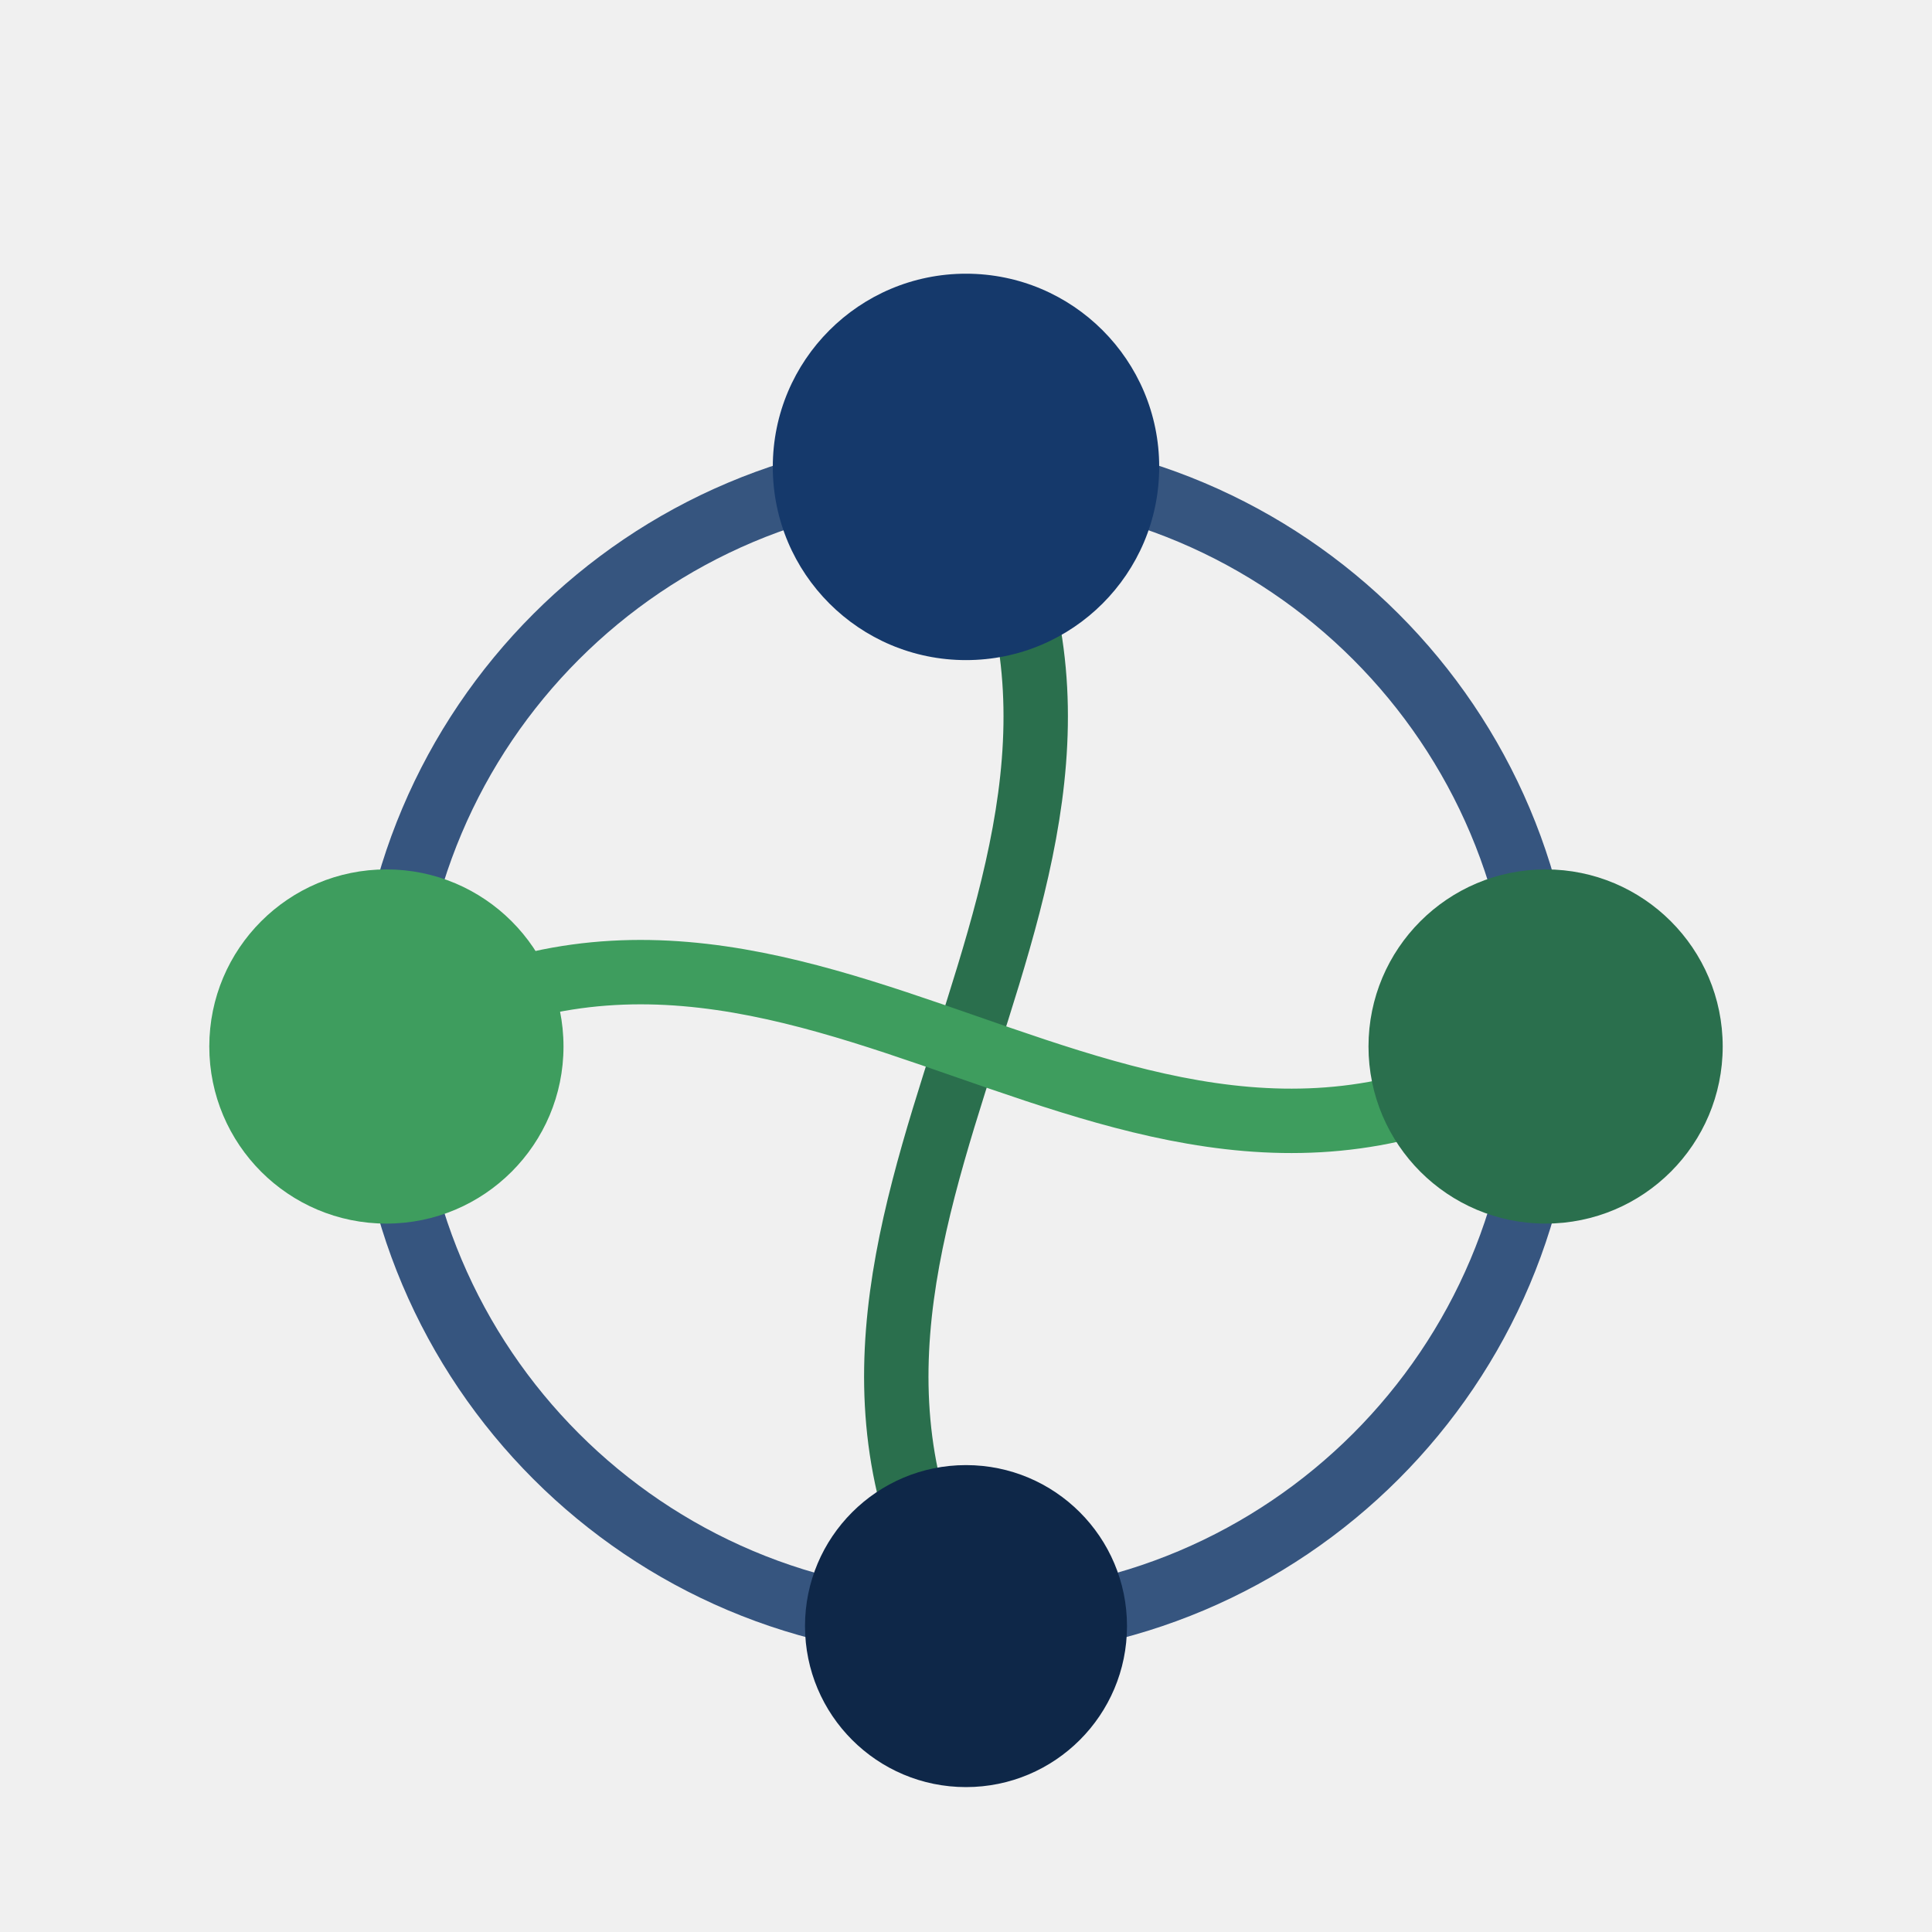
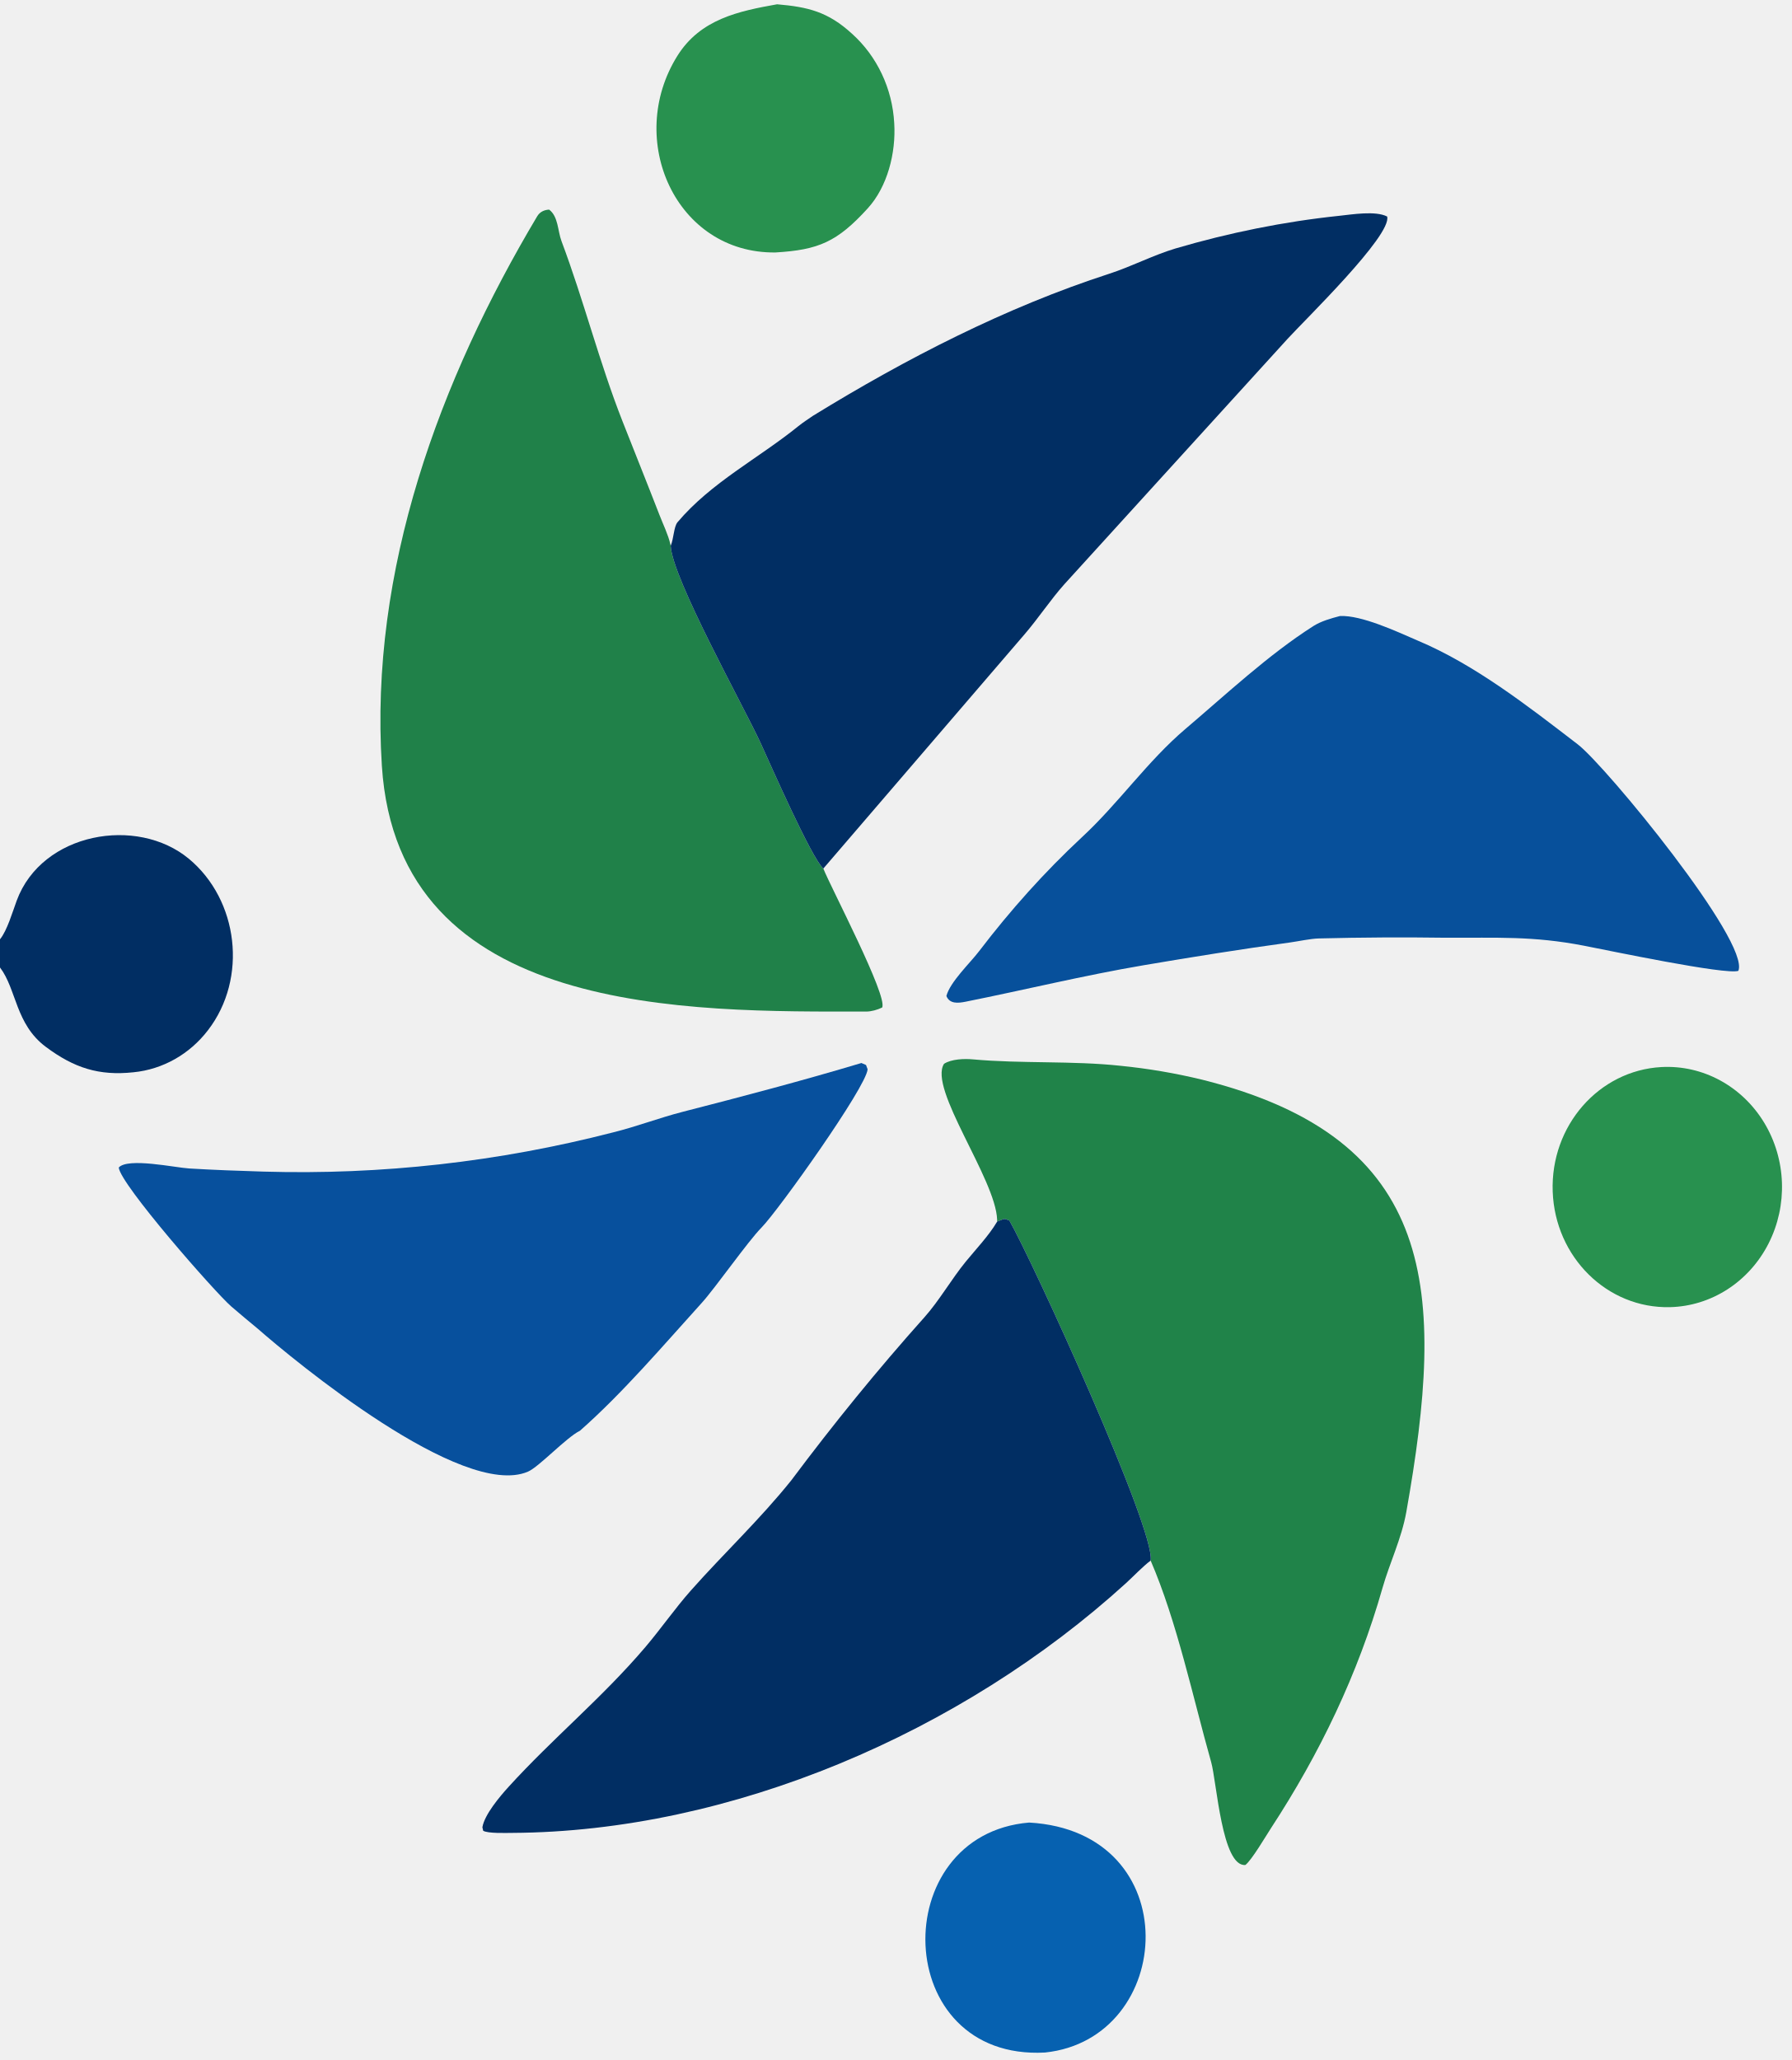
- <svg xmlns="http://www.w3.org/2000/svg" viewBox="0 0 240 240" fill="none" aria-label="Símbolo Inova Anápolis">
-   <circle cx="120" cy="130" r="72" stroke="#15396B" stroke-width="8" opacity="0.85" />
-   <path d="M120,58 C150,108 90,152 120,202" stroke="#2A6F4D" stroke-width="8" stroke-linecap="round" />
-   <path d="M48,130 C100,98 140,162 192,130" stroke="#3E9D5E" stroke-width="8" stroke-linecap="round" />
-   <circle cx="120" cy="58" r="24" fill="#15396B" />
-   <circle cx="48" cy="130" r="22" fill="#3E9D5E" />
-   <circle cx="192" cy="130" r="22" fill="#2A6F4D" />
-   <circle cx="120" cy="202" r="20" fill="#0E2748" />
+ <svg xmlns="http://www.w3.org/2000/svg" width="147" height="169" viewBox="0 0 147 169" fill="none">
+   <g clip-path="url(#clip0_10_16)">
+     <path d="M67.553 71.255C68.149 72.772 72.864 81.74 72.378 82.656C71.998 82.844 71.481 82.988 71.062 82.988C56.489 82.989 32.661 83.445 31.332 62.837C30.295 46.741 36.086 31.156 44.075 17.746C44.296 17.373 44.666 17.217 45.054 17.197C45.81 17.755 45.752 18.937 46.07 19.782C47.901 24.65 49.166 29.704 51.068 34.543C52.079 37.117 53.114 39.68 54.113 42.259C54.409 43.026 54.821 43.86 55 44.643L55.029 44.778C55.152 47.433 61.02 57.942 62.415 60.974C63.221 62.727 66.564 70.365 67.553 71.255Z" fill="#208149" />
+     <path d="M81.817 100.211L81.812 100.059C81.701 96.727 76.142 89.295 77.457 87.272C78.064 86.881 79.114 86.844 79.822 86.909C83.815 87.273 87.974 87.009 91.944 87.437C94.191 87.661 96.42 88.04 98.619 88.572C118.064 93.429 118.602 105.923 115.386 124.036C114.999 126.216 114.015 128.222 113.433 130.268C111.418 137.352 108.269 143.88 104.289 149.969C103.873 150.605 102.699 152.608 102.18 153.002C100.251 153.165 99.829 146.172 99.374 144.564C97.886 139.302 96.566 133.015 94.408 128.029C94.84 125.608 84.74 103.494 82.817 100.133C82.32 99.919 82.453 99.992 81.817 100.211Z" fill="#208349" />
+     <path d="M55.029 44.778C55.279 44.203 55.283 43.205 55.589 42.844C58.355 39.569 62.238 37.606 65.512 34.955C65.885 34.653 66.306 34.39 66.696 34.115C74.356 29.406 82.534 25.204 91.034 22.45C92.844 21.862 94.605 20.94 96.432 20.389C100.824 19.097 105.338 18.181 109.877 17.705C110.936 17.594 112.855 17.272 113.812 17.763C114.232 19.288 107.032 26.273 105.631 27.811L87.335 47.922C86.197 49.195 85.188 50.733 84.06 52.041L67.553 71.255C66.564 70.365 63.221 62.727 62.415 60.974C61.02 57.942 55.152 47.433 55.029 44.778Z" fill="#012E63" />
+     <path d="M81.817 100.211C82.453 99.992 82.32 99.919 82.817 100.133C84.74 103.494 94.84 125.608 94.408 128.029C93.776 128.496 92.987 129.333 92.382 129.883C78.899 142.152 59.966 150.276 42.016 150.368C41.47 150.371 40.025 150.422 39.645 150.193L39.579 149.909C39.748 148.87 41.02 147.371 41.713 146.608C45.344 142.61 49.424 139.273 52.945 135.131C54.242 133.604 55.388 131.947 56.671 130.498C59.376 127.446 62.354 124.652 64.926 121.442C68.416 116.779 71.994 112.375 75.864 108.047C77.044 106.727 78.096 104.897 79.246 103.494C80.069 102.489 81.126 101.375 81.781 100.272L81.817 100.211Z" fill="#012E63" />
+     <path d="M109.939 50.538C111.703 50.452 114.614 51.814 116.294 52.542C121.008 54.517 125.402 57.955 129.452 61.066C131.759 62.838 143.616 77.286 142.628 79.647C141.602 80.001 131.953 77.97 129.962 77.585C125.759 76.772 122.858 76.95 118.648 76.931C115.167 76.881 111.685 76.901 108.204 76.989C107.521 77.005 106.57 77.219 105.857 77.317C101.86 77.862 97.817 78.511 93.841 79.186C88.953 80.015 84.088 81.206 79.225 82.179C78.611 82.302 77.913 82.374 77.65 81.709C77.95 80.559 79.59 79.01 80.343 78.022C82.905 74.665 85.699 71.543 88.767 68.687C91.774 65.906 94.15 62.441 97.267 59.797C100.641 56.934 104.039 53.737 107.752 51.366C108.397 50.955 109.21 50.73 109.939 50.538Z" fill="#07509B" />
+     <path d="M70.677 87.208L71.055 87.371L71.186 87.721C71.087 89.17 63.854 99.316 62.483 100.705C61.368 101.835 58.693 105.656 57.585 106.879C54.425 110.369 51.081 114.299 47.583 117.377C46.465 117.925 44.224 120.346 43.314 120.734C37.915 123.039 24.08 111.574 21.174 109.028C20.434 108.419 19.7 107.802 18.971 107.177C17.619 105.999 9.861 97.151 9.743 95.782C10.494 94.946 14.366 95.791 15.53 95.861C17.564 95.982 19.588 96.057 21.623 96.117C31.277 96.401 40.924 95.319 50.301 92.9C52.226 92.424 54.106 91.702 56.015 91.212C60.869 89.967 65.876 88.648 70.677 87.208Z" fill="#07509D" />
+     <path d="M63.757 0.352C66.294 0.569 67.935 0.963 69.903 2.765C71.966 4.617 73.218 7.269 73.37 10.11C73.52 12.553 72.812 15.318 71.197 17.092C68.69 19.846 67.162 20.502 63.619 20.712C55.463 20.805 51.277 11.459 55.578 4.581C57.467 1.56 60.621 0.912 63.757 0.352Z" fill="#28914F" />
+     <path d="M136.315 87.54C139.704 87.357 142.925 89.1 144.745 92.1C146.564 95.101 146.7 98.895 145.099 102.03C143.499 105.165 140.412 107.155 137.019 107.237C131.875 107.362 127.589 103.138 127.396 97.752C127.204 92.367 131.177 87.819 136.315 87.54Z" fill="#28914F" />
+     <path d="M84.439 149.52C97.467 150.26 96.464 167.268 85.738 168.387C73.077 169.069 72.694 150.509 84.439 149.52Z" fill="#0661B0" />
+     <path d="M0 77.058C0.584 76.347 1.027 74.815 1.372 73.882C3.436 68.298 11.238 66.92 15.497 70.454C19.564 73.831 20.352 80.252 17.059 84.525C15.552 86.49 13.349 87.733 10.952 87.968C8.12 88.27 6.088 87.618 3.763 85.886C1.257 84.019 1.37 81.17 0 79.371V77.058Z" fill="#012E63" />
+   </g>
+   <defs>
+     <clipPath id="clip0_10_16">
+       <rect width="147" height="169" fill="white" />
+     </clipPath>
+   </defs>
</svg>
